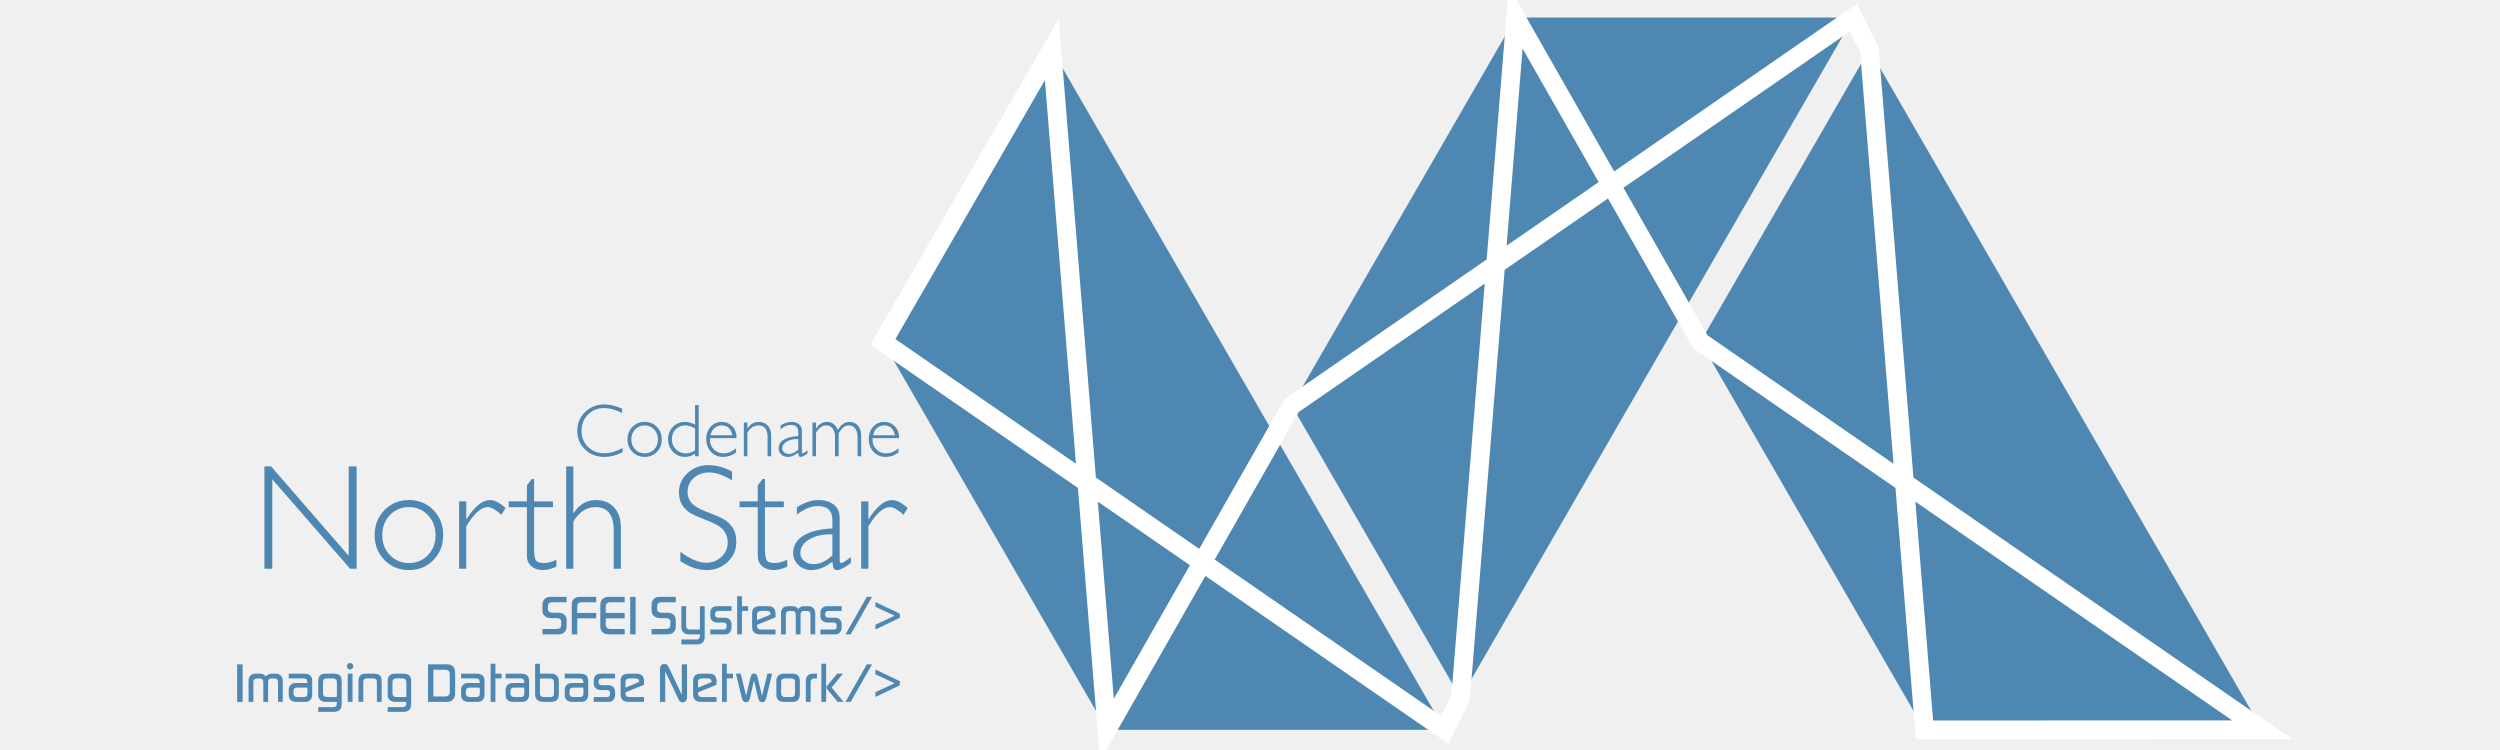
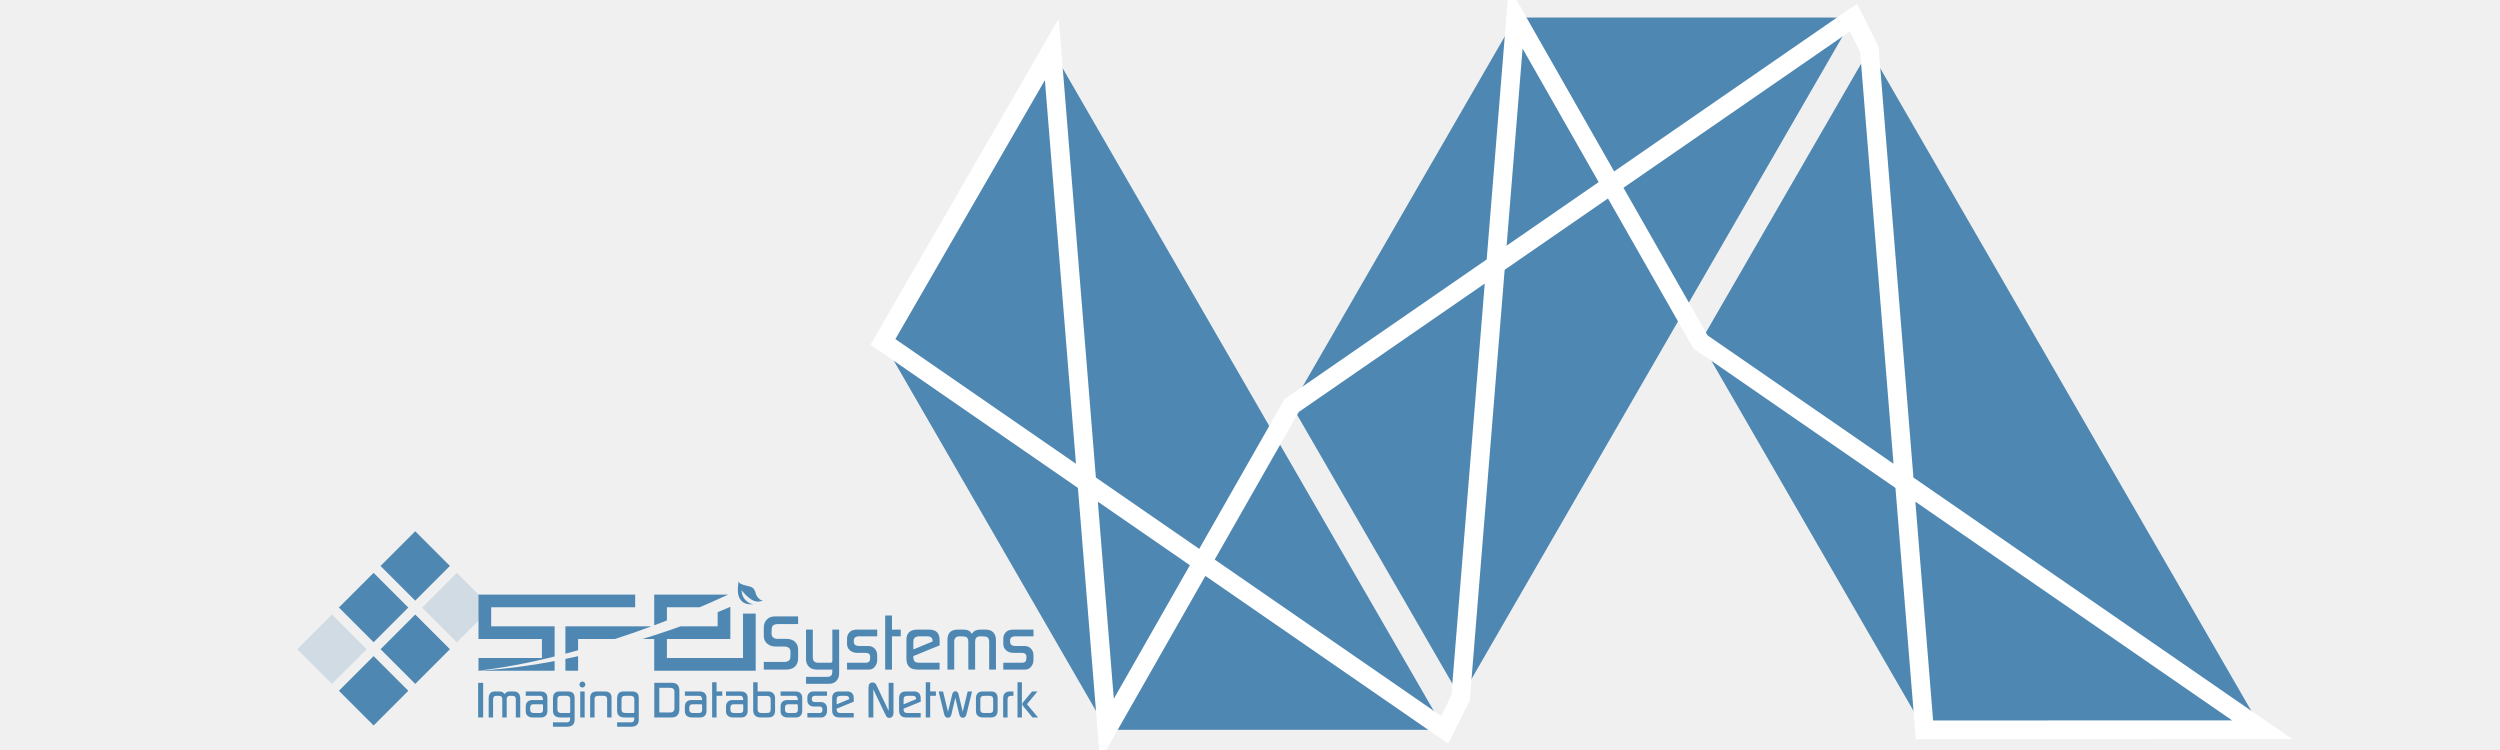
- <svg xmlns="http://www.w3.org/2000/svg" version="1.2" baseProfile="tiny" id="Layer_1" x="0px" y="0px" width="800px" height="240px" viewBox="0 0 800 240" xml:space="preserve">
+ <svg xmlns="http://www.w3.org/2000/svg" xmlns:xlink="http://www.w3.org/1999/xlink" version="1.1" id="Layer_1" x="0px" y="0px" width="800px" height="240px" viewBox="0 0 800 240" enable-background="new 0 0 800 240" xml:space="preserve">
  <g>
    <g>
-       <polygon fill="#4E87B2" points="723.909,233.528 615.826,233.545 544.151,109.401 598.193,15.814   " />
+       <polygon fill="#4E87B2" points="723.909,233.527 615.826,233.545 544.151,109.401 598.193,15.814   " />
      <polygon fill="#4E87B2" points="593.104,5.623 485.02,5.605 413.345,129.75 467.387,223.335   " />
-       <polygon fill="#4E87B2" points="462.297,233.528 354.214,233.545 282.539,109.401 336.579,15.814   " />
+       <polygon fill="#4E87B2" points="462.297,233.527 354.214,233.545 282.539,109.401 336.579,15.814   " />
    </g>
-     <polygon fill="none" stroke="#FFFFFF" stroke-width="6" stroke-miterlimit="10" points="723.909,233.528 544.151,109.401    485.02,5.605 467.387,223.335 462.297,233.528 282.539,109.401 336.579,15.814 354.214,233.545 413.345,129.75 593.104,5.623    598.193,15.814 615.826,233.545  " />
+     <polygon fill="none" stroke="#FFFFFF" stroke-width="6" stroke-miterlimit="10" points="723.909,233.527 544.151,109.401    485.02,5.605 467.387,223.335 462.297,233.527 282.539,109.401 336.579,15.814 354.214,233.545 413.345,129.75 593.104,5.623    598.193,15.814 615.826,233.545  " />
  </g>
  <g>
-     <path fill="#4E87B2" d="M199.078,130.789v1.383c-1.984-1.055-3.93-1.582-5.836-1.582c-2.031,0-3.73,0.691-5.098,2.074   s-2.051,3.109-2.051,5.18c0,2.094,0.688,3.816,2.063,5.168s3.129,2.027,5.262,2.027c1.781,0,3.723-0.559,5.824-1.676v1.313   c-1.938,1.023-3.871,1.535-5.801,1.535c-2.492,0-4.568-0.799-6.229-2.396s-2.49-3.588-2.49-5.971c0-2.398,0.848-4.402,2.543-6.012   s3.715-2.414,6.059-2.414C195.168,129.418,197.086,129.875,199.078,130.789z" />
-     <path fill="#4E87B2" d="M206.297,135.008c1.563,0,2.865,0.535,3.908,1.605s1.564,2.406,1.564,4.008c0,1.594-0.521,2.924-1.564,3.99   s-2.346,1.6-3.908,1.6s-2.869-0.533-3.92-1.6s-1.576-2.396-1.576-3.99c0-1.602,0.525-2.938,1.576-4.008   S204.734,135.008,206.297,135.008z M206.297,145.086c1.211,0,2.223-0.424,3.035-1.271s1.219-1.912,1.219-3.193   c0-1.273-0.408-2.34-1.225-3.199s-1.826-1.289-3.029-1.289c-1.219,0-2.236,0.426-3.053,1.277s-1.225,1.922-1.225,3.211   c0,1.281,0.408,2.346,1.225,3.193S205.078,145.086,206.297,145.086z" />
-     <path fill="#4E87B2" d="M223.582,129.629V146h-1.16v-0.844c-0.984,0.703-2.047,1.055-3.188,1.055c-1.531,0-2.822-0.541-3.873-1.623   s-1.576-2.412-1.576-3.99c0-1.602,0.518-2.934,1.553-3.996s2.334-1.594,3.896-1.594c0.992,0,2.055,0.289,3.188,0.867v-6.246   H223.582z M222.422,144.102v-6.961c-1.031-0.672-2.078-1.008-3.141-1.008c-1.242,0-2.266,0.412-3.07,1.236   s-1.207,1.877-1.207,3.158c0,1.305,0.43,2.391,1.289,3.258s1.934,1.301,3.223,1.301   C220.516,145.086,221.484,144.758,222.422,144.102z" />
-     <path fill="#4E87B2" d="M235.711,140.211h-8.496c-0.023,0.188-0.035,0.375-0.035,0.563c0,1.203,0.43,2.223,1.289,3.059   s1.875,1.254,3.047,1.254c1.367,0,2.703-0.535,4.008-1.605v1.301c-1.234,0.953-2.617,1.43-4.148,1.43   c-1.555,0-2.84-0.539-3.855-1.617s-1.523-2.449-1.523-4.113c0-1.578,0.469-2.885,1.406-3.92s2.117-1.553,3.539-1.553   c1.336,0,2.465,0.467,3.387,1.4S235.711,138.609,235.711,140.211z M227.367,139.285h6.984c-0.406-2.102-1.543-3.152-3.41-3.152   c-0.883,0-1.646,0.275-2.291,0.826S227.578,138.285,227.367,139.285z" />
-     <path fill="#4E87B2" d="M239.168,135.219v1.875h0.047c0.898-1.391,2.082-2.086,3.551-2.086c1.219,0,2.191,0.391,2.918,1.172   s1.09,1.863,1.09,3.246V146h-1.148v-6.141c0-2.484-0.977-3.727-2.93-3.727c-1.43,0-2.605,0.77-3.527,2.309V146h-1.148v-10.781   H239.168z" />
-     <path fill="#4E87B2" d="M258.398,144.125v0.961c-0.992,0.75-1.719,1.125-2.18,1.125c-0.266,0-0.449-0.088-0.551-0.264   s-0.176-0.533-0.223-1.072c-1.133,0.891-2.258,1.336-3.375,1.336c-0.813,0-1.5-0.266-2.063-0.797s-0.844-1.176-0.844-1.934   c0-1.172,0.543-2.096,1.629-2.771s2.637-1.064,4.652-1.166v-1.371c0-1.469-0.797-2.203-2.391-2.203   c-1.016,0-2.113,0.457-3.293,1.371v-1.184c1.219-0.766,2.379-1.148,3.48-1.148c0.977,0,1.781,0.24,2.414,0.721   s0.949,1.178,0.949,2.092v6.715c0,0.367,0.086,0.551,0.258,0.551C257.082,145.086,257.594,144.766,258.398,144.125z    M255.445,143.867v-3.363c-1.477-0.055-2.701,0.205-3.674,0.779s-1.459,1.307-1.459,2.197c0,0.5,0.203,0.922,0.609,1.266   s0.914,0.516,1.523,0.516C253.43,145.262,254.43,144.797,255.445,143.867z" />
-     <path fill="#4E87B2" d="M261.129,135.219v1.898h0.047c0.875-1.406,2.02-2.109,3.434-2.109c1.648,0,2.809,0.863,3.48,2.59   c1.014-1.727,2.262-2.59,3.744-2.59c1.115,0,2.017,0.398,2.703,1.195c0.687,0.797,1.03,1.855,1.03,3.176V146h-1.148v-6.117   c0-1.164-0.246-2.08-0.737-2.748s-1.181-1.002-2.07-1.002c-0.663,0-1.24,0.199-1.731,0.598s-0.998,1.039-1.521,1.922V146h-1.16   v-6.141c0-1.195-0.256-2.115-0.768-2.76s-1.197-0.967-2.057-0.967c-1.25,0-2.332,0.77-3.246,2.309V146h-1.148v-10.781H261.129z" />
-     <path fill="#4E87B2" d="M287.719,140.211h-8.496c-0.023,0.188-0.035,0.375-0.035,0.563c0,1.203,0.43,2.223,1.289,3.059   s1.875,1.254,3.047,1.254c1.367,0,2.703-0.535,4.008-1.605v1.301c-1.234,0.953-2.617,1.43-4.148,1.43   c-1.555,0-2.84-0.539-3.855-1.617s-1.523-2.449-1.523-4.113c0-1.578,0.469-2.885,1.406-3.92s2.117-1.553,3.539-1.553   c1.336,0,2.465,0.467,3.387,1.4S287.719,138.609,287.719,140.211z M279.375,139.285h6.984c-0.406-2.102-1.543-3.152-3.41-3.152   c-0.883,0-1.646,0.275-2.291,0.826S279.586,138.285,279.375,139.285z" />
-     <path fill="#4E87B2" d="M114.117,149.258V182h-2.083l-24.893-28.617V182h-2.531v-32.742h2.145l24.832,28.617v-28.617H114.117z" />
-     <path fill="#4E87B2" d="M130.875,160.016c3.125,0,5.73,1.07,7.816,3.211s3.129,4.813,3.129,8.016c0,3.188-1.043,5.848-3.129,7.98   s-4.691,3.199-7.816,3.199s-5.738-1.066-7.84-3.199s-3.152-4.793-3.152-7.98c0-3.203,1.051-5.875,3.152-8.016   S127.75,160.016,130.875,160.016z M130.875,180.172c2.422,0,4.445-0.848,6.07-2.543s2.438-3.824,2.438-6.387   c0-2.547-0.816-4.68-2.449-6.398s-3.652-2.578-6.059-2.578c-2.438,0-4.473,0.852-6.105,2.555s-2.449,3.844-2.449,6.422   c0,2.563,0.816,4.691,2.449,6.387S128.438,180.172,130.875,180.172z" />
-     <path fill="#4E87B2" d="M161.789,162.57l-1.336,2.156c-1.797-1.641-3.242-2.461-4.336-2.461c-2.156,0-4.461,2.063-6.914,6.188V182   h-2.297v-21.563h2.297v5.672h0.094c2.578-4.063,5.094-6.094,7.547-6.094C158.25,160.016,159.898,160.867,161.789,162.57z" />
-     <path fill="#4E87B2" d="M170.906,153.289v7.148h6.047v1.875h-6.047v12.82c0,2.063,0.168,3.418,0.504,4.066s1.238,0.973,2.707,0.973   c1.125,0,2.438-0.352,3.938-1.055v2.203c-1.516,0.734-3,1.102-4.453,1.102c-1.422,0-2.609-0.406-3.563-1.219   s-1.43-1.938-1.43-3.375v-15.516h-5.813v-1.875h5.813v-5.133l1.57-2.016H170.906z" />
-     <path fill="#4E87B2" d="M183.469,149.258v14.93h0.094c1.797-2.781,4.164-4.172,7.102-4.172c2.438,0,4.383,0.781,5.836,2.344   s2.18,3.711,2.18,6.445V182h-2.297v-12.281c0-4.969-1.953-7.453-5.859-7.453c-2.797,0-5.148,1.539-7.055,4.617V182h-2.297v-32.742   H183.469z" />
-     <path fill="#4E87B2" d="M234.258,150.898v2.789c-2.844-1.672-5.289-2.508-7.336-2.508c-1.969,0-3.613,0.598-4.934,1.793   s-1.98,2.676-1.98,4.441c0,1.266,0.391,2.406,1.172,3.422s2.414,1.992,4.898,2.93s4.297,1.719,5.438,2.344s2.109,1.531,2.906,2.719   s1.195,2.727,1.195,4.617c0,2.516-0.922,4.641-2.766,6.375s-4.094,2.602-6.75,2.602c-2.719,0-5.516-0.953-8.391-2.859v-2.977   c3.172,2.328,5.922,3.492,8.25,3.492c1.938,0,3.574-0.629,4.91-1.887s2.004-2.801,2.004-4.63c0-1.391-0.414-2.645-1.242-3.762   s-2.507-2.162-5.037-3.134c-2.53-0.971-4.339-1.754-5.425-2.347c-1.087-0.593-2.009-1.44-2.767-2.542   c-0.759-1.101-1.138-2.518-1.138-4.251c0-2.405,0.922-4.454,2.766-6.149c1.844-1.693,4.063-2.541,6.656-2.541   C229.234,148.836,231.758,149.523,234.258,150.898z" />
-     <path fill="#4E87B2" d="M244.781,153.289v7.148h6.047v1.875h-6.047v12.82c0,2.063,0.168,3.418,0.504,4.066s1.238,0.973,2.707,0.973   c1.125,0,2.438-0.352,3.938-1.055v2.203c-1.516,0.734-3,1.102-4.453,1.102c-1.422,0-2.609-0.406-3.563-1.219   s-1.43-1.938-1.43-3.375v-15.516h-5.813v-1.875h5.813v-5.133l1.57-2.016H244.781z" />
-     <path fill="#4E87B2" d="M272.273,178.25v1.922c-1.984,1.5-3.438,2.25-4.359,2.25c-0.531,0-0.898-0.176-1.102-0.527   s-0.352-1.066-0.445-2.145c-2.266,1.781-4.516,2.672-6.75,2.672c-1.625,0-3-0.531-4.125-1.594s-1.688-2.352-1.688-3.867   c0-2.344,1.086-4.191,3.258-5.543s5.273-2.129,9.305-2.332v-2.742c0-2.938-1.594-4.406-4.781-4.406   c-2.031,0-4.227,0.914-6.586,2.742v-2.367c2.438-1.531,4.758-2.297,6.961-2.297c1.953,0,3.563,0.48,4.828,1.441   s1.898,2.355,1.898,4.184v13.43c0,0.734,0.172,1.102,0.516,1.102C269.641,180.172,270.664,179.531,272.273,178.25z    M266.367,177.734v-6.727c-2.953-0.109-5.402,0.41-7.348,1.559s-2.918,2.613-2.918,4.395c0,1,0.406,1.844,1.219,2.531   s1.828,1.031,3.047,1.031C262.336,180.523,264.336,179.594,266.367,177.734z" />
-     <path fill="#4E87B2" d="M290.461,162.57l-1.336,2.156c-1.797-1.641-3.242-2.461-4.336-2.461c-2.156,0-4.461,2.063-6.914,6.188V182   h-2.297v-21.563h2.297v5.672h0.094c2.578-4.063,5.094-6.094,7.547-6.094C286.922,160.016,288.57,160.867,290.461,162.57z" />
+     <defs>
+       <path id="SVGID_1_" d="M153.931,189.657h80.364c0,0-41.872,20.412-81.177,24.969c40.865-2.324,81.177-20.705,81.177-20.705v-9.033    h9.056v29.738h-92.058v-24.969H153.931z" />
+     </defs>
+     <clipPath id="SVGID_2_">
+       <use xlink:href="#SVGID_1_" overflow="visible" />
+     </clipPath>
+     <polyline clip-path="url(#SVGID_2_)" fill="none" stroke="#4E87B2" stroke-width="4.06" stroke-linecap="square" stroke-miterlimit="10" points="   239.798,198.386 239.798,212.597 231.678,212.597 211.379,212.597 211.379,192.296 231.678,192.296 231.678,202.446    211.379,202.446 203.259,202.446 182.96,202.446 182.96,212.597  " />
+     <polygon clip-path="url(#SVGID_2_)" fill="#4E87B2" points="153.118,190.267 203.259,190.267 203.259,194.327 157.179,194.327    157.179,200.416 177.479,200.416 177.479,214.626 153.118,214.626 153.118,210.565 173.418,210.565 173.418,204.477    153.118,204.477  " />
+   </g>
+   <path fill-rule="evenodd" clip-rule="evenodd" fill="#4E87B2" d="M236.382,185.834c-0.076,0.636-0.188,1.267-0.235,1.907  c-0.152,1.902,0.04,4.076,1.882,5.122c1.029,0.581,2.32,0.604,3.469,0.425c-1.452,0.23-2.883-0.965-3.594-2.121  c-0.244-0.397-0.389-0.838-0.453-1.293c-0.063-0.438-0.082-0.907-0.375-1.263c1.694,2.066,4.304,5.081,7.256,3.415  c-0.79,0.451-1.887-0.799-2.202-1.406c-0.421-0.801-0.442-1.832-1.19-2.436c-0.65-0.531-1.521-0.622-2.314-0.828  C237.937,187.167,236.265,186.841,236.382,185.834L236.382,185.834z" />
+   <g>
+     <rect x="111.704" y="186.573" transform="matrix(0.707 -0.7072 0.7072 0.707 -102.4666 141.5022)" fill="#4E87B2" width="15.7" height="15.701" />
+     <rect x="125.026" y="173.253" transform="matrix(0.7071 -0.7071 0.7071 0.7071 -89.1404 147.0012)" fill="#4E87B2" width="15.7" height="15.7" />
+     <rect x="125.026" y="199.896" transform="matrix(0.7071 -0.7071 0.7071 0.7071 -107.9802 154.8049)" fill="#4E87B2" width="15.7" height="15.7" />
+     <rect x="111.704" y="213.217" transform="matrix(0.707 -0.7072 0.7072 0.707 -121.3081 149.3076)" fill="#4E87B2" width="15.7" height="15.701" />
+     <rect x="138.348" y="186.574" transform="matrix(0.7071 -0.7071 0.7071 0.7071 -94.6579 160.3232)" opacity="0.2" fill="#4E87B2" width="15.701" height="15.7" />
+     <rect x="98.382" y="199.896" transform="matrix(0.7071 -0.7071 0.7071 0.7071 -115.7808 135.9553)" opacity="0.2" fill="#4E87B2" width="15.701" height="15.699" />
  </g>
  <g>
-     <path fill="#4E87B2" d="M181.316,192.722h-4.468c-0.73,0-1.185,0.188-1.364,0.562c-0.107,0.217-0.161,0.729-0.161,1.538   c0,0.423,0.138,0.748,0.414,0.978c0.228,0.181,0.6,0.271,1.116,0.271h1.854c0.792,0,1.425,0.216,1.899,0.647   c0.474,0.433,0.711,1.038,0.711,1.818v1.908c0,0.828-0.243,1.461-0.73,1.898c-0.487,0.438-1.152,0.657-1.994,0.657h-5.016v-1.728   h4.509c0.749,0,1.213-0.207,1.394-0.619c0.084-0.194,0.127-0.733,0.127-1.618c0-0.825-0.488-1.237-1.462-1.237h-1.859   c-0.771,0-1.402-0.203-1.896-0.61c-0.542-0.442-0.813-1.041-0.813-1.795v-1.867c0-0.85,0.293-1.52,0.88-2.011   c0.407-0.347,1-0.521,1.778-0.521h5.082V192.722z" />
-     <path fill="#4E87B2" d="M190.784,197.87h-6.066V203h-1.746v-9.558c0-0.792,0.27-1.423,0.81-1.891   c0.432-0.371,1.074-0.558,1.926-0.558h5.076v1.728h-4.608c-0.972,0-1.458,0.423-1.458,1.267v2.153h6.066V197.87z" />
-     <path fill="#4E87B2" d="M199.892,203h-4.986c-0.864,0-1.537-0.21-2.016-0.63c-0.528-0.444-0.792-1.086-0.792-1.926v-6.786   c0-0.828,0.234-1.479,0.702-1.953c0.468-0.474,1.116-0.711,1.944-0.711h5.148v1.728h-4.536c-1.008,0-1.512,0.453-1.512,1.357v2.063   h6.048v1.729h-6.048v2.026c0,0.917,0.51,1.376,1.53,1.376h4.518V203z" />
-     <path fill="#4E87B2" d="M203.402,203h-1.746v-12.006h1.746V203z" />
-     <path fill="#4E87B2" d="M216.253,192.722h-4.468c-0.73,0-1.185,0.188-1.364,0.562c-0.107,0.217-0.161,0.729-0.161,1.538   c0,0.423,0.138,0.748,0.414,0.978c0.228,0.181,0.6,0.271,1.116,0.271h1.854c0.792,0,1.425,0.216,1.899,0.647   c0.474,0.433,0.711,1.038,0.711,1.818v1.908c0,0.828-0.243,1.461-0.73,1.898c-0.487,0.438-1.152,0.657-1.994,0.657h-5.016v-1.728   h4.509c0.749,0,1.213-0.207,1.394-0.619c0.084-0.194,0.127-0.733,0.127-1.618c0-0.825-0.488-1.237-1.462-1.237h-1.859   c-0.771,0-1.402-0.203-1.896-0.61c-0.542-0.442-0.813-1.041-0.813-1.795v-1.867c0-0.85,0.293-1.52,0.88-2.011   c0.407-0.347,1-0.521,1.778-0.521h5.082V192.722z" />
-     <path fill="#4E87B2" d="M225.504,203.792c0,0.72-0.204,1.302-0.612,1.746c-0.408,0.443-0.966,0.666-1.674,0.666h-5.184v-1.566   h4.766c0.518,0,0.861-0.156,1.029-0.468c0.096-0.204,0.145-0.594,0.145-1.17h-3.521c-0.734,0-1.306-0.198-1.715-0.594   c-0.47-0.456-0.704-1.038-0.704-1.746v-6.678h1.53v6.245c0,0.816,0.405,1.225,1.216,1.225h2.795c0.266,0,0.399-0.156,0.399-0.468   v-7.002h1.53V203.792z" />
-     <path fill="#4E87B2" d="M234.09,195.494h-4.072c-0.371,0-0.646,0.061-0.825,0.182c-0.251,0.169-0.376,0.399-0.376,0.689v0.363   c0,0.629,0.414,0.943,1.242,0.943h2.016c0.587,0,1.071,0.198,1.449,0.594c0.378,0.396,0.567,0.889,0.567,1.477v1.134   c0,0.564-0.191,1.068-0.574,1.512c-0.228,0.265-0.467,0.438-0.718,0.522c-0.204,0.06-0.502,0.09-0.897,0.09h-4.614v-1.548h4.197   c0.431,0,0.718-0.12,0.861-0.36c0.107-0.168,0.161-0.479,0.161-0.936c0-0.624-0.336-0.937-1.008-0.937h-1.908   c-0.648,0-1.182-0.174-1.602-0.521c-0.468-0.372-0.702-0.87-0.702-1.494v-1.206c0-0.672,0.269-1.218,0.808-1.638   c0.323-0.252,0.826-0.378,1.508-0.378h4.488V195.494z" />
-     <path fill="#4E87B2" d="M239.4,195.494h-1.98V203h-1.53v-12.204h1.53v3.187h1.98V195.494z" />
-     <path fill="#4E87B2" d="M248.166,197.528l-5.922,2.412v0.27c0,0.48,0.132,0.822,0.397,1.026c0.181,0.144,0.494,0.216,0.939,0.216   h4.586V203h-4.872c-0.842,0-1.461-0.168-1.858-0.504c-0.505-0.42-0.758-1.068-0.758-1.944v-4.266c0-1.536,0.822-2.304,2.466-2.304   h2.718c1.536,0,2.304,0.804,2.304,2.411V197.528z M246.582,196.653v-0.146c0-0.676-0.406-1.014-1.219-1.014h-1.703   c-0.944,0-1.416,0.387-1.416,1.159v1.793L246.582,196.653z" />
-     <path fill="#4E87B2" d="M260.874,203h-1.53v-6.279c0-0.613-0.218-0.992-0.652-1.137c-0.169-0.06-0.652-0.09-1.448-0.09   c-0.35,0-0.634,0.126-0.851,0.379c-0.145,0.168-0.217,0.463-0.217,0.884V203h-1.53v-6.243c0-0.613-0.186-0.998-0.558-1.154   c-0.192-0.072-0.666-0.108-1.422-0.108c-0.804,0-1.206,0.409-1.206,1.227V203h-1.53v-6.642c0-1.584,0.75-2.376,2.25-2.376h1.404   c0.456,0,0.816,0.065,1.08,0.197c0.264,0.133,0.516,0.378,0.756,0.738c0.432-0.624,1.05-0.936,1.854-0.936h1.386   c0.684,0,1.224,0.21,1.62,0.63s0.594,1.002,0.594,1.746V203z" />
-     <path fill="#4E87B2" d="M269.333,195.494h-4.072c-0.371,0-0.646,0.061-0.825,0.182c-0.251,0.169-0.376,0.399-0.376,0.689v0.363   c0,0.629,0.414,0.943,1.242,0.943h2.016c0.587,0,1.071,0.198,1.449,0.594c0.378,0.396,0.567,0.889,0.567,1.477v1.134   c0,0.564-0.191,1.068-0.574,1.512c-0.228,0.265-0.467,0.438-0.718,0.522c-0.204,0.06-0.502,0.09-0.897,0.09h-4.614v-1.548h4.197   c0.431,0,0.718-0.12,0.861-0.36c0.107-0.168,0.161-0.479,0.161-0.936c0-0.624-0.336-0.937-1.008-0.937h-1.908   c-0.648,0-1.182-0.174-1.602-0.521c-0.468-0.372-0.702-0.87-0.702-1.494v-1.206c0-0.672,0.269-1.218,0.808-1.638   c0.323-0.252,0.826-0.378,1.508-0.378h4.488V195.494z" />
-     <path fill="#4E87B2" d="M279.053,190.994L272.213,203h-1.656l6.822-12.006H279.053z" />
-     <path fill="#4E87B2" d="M287.945,197.708l-7.812,3.726v-1.548l6.156-2.844l-6.156-2.862v-1.529l7.812,3.726V197.708z" />
-     <path fill="#4E87B2" d="M77.638,224.6h-1.746v-12.006h1.746V224.6z" />
-     <path fill="#4E87B2" d="M90.489,224.6h-1.53v-6.279c0-0.613-0.218-0.992-0.652-1.137c-0.169-0.06-0.652-0.09-1.448-0.09   c-0.35,0-0.634,0.126-0.851,0.379c-0.145,0.168-0.217,0.463-0.217,0.884v6.243h-1.53v-6.243c0-0.613-0.186-0.998-0.558-1.154   c-0.192-0.072-0.666-0.108-1.422-0.108c-0.804,0-1.206,0.409-1.206,1.227v6.279h-1.53v-6.642c0-1.584,0.75-2.376,2.25-2.376h1.404   c0.456,0,0.816,0.065,1.08,0.197c0.264,0.133,0.516,0.378,0.756,0.738c0.432-0.624,1.05-0.936,1.854-0.936h1.386   c0.684,0,1.224,0.21,1.62,0.63s0.594,1.002,0.594,1.746V224.6z" />
-     <path fill="#4E87B2" d="M99.903,222.35c0,0.672-0.195,1.215-0.585,1.629c-0.39,0.414-0.921,0.621-1.593,0.621h-2.952   c-0.708,0-1.272-0.18-1.692-0.54c-0.457-0.384-0.684-0.924-0.684-1.62v-1.62c0-0.708,0.204-1.26,0.612-1.655   c0.408-0.396,0.966-0.595,1.674-0.595h3.69c-0.012-0.51-0.085-0.868-0.218-1.075c-0.169-0.267-0.495-0.4-0.978-0.4h-4.781v-1.512   h4.992c1.676,0,2.514,0.762,2.514,2.285V222.35z M98.373,222.044v-1.729c0-0.191-0.121-0.288-0.363-0.288h-2.977   c-0.738,0-1.107,0.372-1.107,1.116v0.882c0,0.313,0.109,0.562,0.327,0.747c0.218,0.187,0.484,0.279,0.798,0.279h2.232   C98.01,223.052,98.373,222.716,98.373,222.044z" />
-     <path fill="#4E87B2" d="M109.335,225.392c0,1.608-0.872,2.412-2.615,2.412h-4.891v-1.512h4.702c0.55,0,0.915-0.158,1.095-0.474   c0.12-0.218,0.179-0.624,0.179-1.219h-3.412c-0.854,0-1.496-0.201-1.923-0.603c-0.427-0.402-0.641-0.964-0.641-1.684v-4.212   c0-0.864,0.186-1.5,0.558-1.908c0.372-0.407,0.99-0.611,1.854-0.611h2.574c0.876,0,1.515,0.177,1.917,0.53   c0.402,0.354,0.603,0.963,0.603,1.827V225.392z M107.805,222.708v-4.278c0-0.457-0.084-0.771-0.252-0.938   c-0.264-0.265-0.612-0.397-1.044-0.397h-1.926c-0.816,0-1.224,0.403-1.224,1.21v3.538c0,0.807,0.45,1.21,1.35,1.21h2.754   C107.691,223.052,107.805,222.938,107.805,222.708z" />
-     <path fill="#4E87B2" d="M113.043,213.188c0,0.276-0.102,0.517-0.306,0.72c-0.205,0.204-0.444,0.307-0.72,0.307   c-0.276,0-0.513-0.1-0.711-0.297c-0.198-0.198-0.297-0.436-0.297-0.711c0-0.288,0.096-0.534,0.288-0.738s0.432-0.307,0.72-0.307   s0.531,0.1,0.729,0.298C112.944,212.656,113.043,212.899,113.043,213.188z M112.809,224.6h-1.53v-9.018h1.53V224.6z" />
-     <path fill="#4E87B2" d="M122.133,224.6h-1.53v-6.405c0-0.733-0.434-1.101-1.301-1.101h-1.735c-0.879,0-1.319,0.367-1.319,1.101   v6.405h-1.53v-6.822c0-1.464,0.786-2.195,2.358-2.195h2.718c1.56,0,2.34,0.731,2.34,2.195V224.6z" />
-     <path fill="#4E87B2" d="M131.565,225.392c0,1.608-0.872,2.412-2.615,2.412h-4.891v-1.512h4.702c0.55,0,0.915-0.158,1.095-0.474   c0.12-0.218,0.179-0.624,0.179-1.219h-3.412c-0.854,0-1.496-0.201-1.923-0.603c-0.427-0.402-0.641-0.964-0.641-1.684v-4.212   c0-0.864,0.186-1.5,0.558-1.908c0.372-0.407,0.99-0.611,1.854-0.611h2.574c0.876,0,1.515,0.177,1.917,0.53   c0.402,0.354,0.603,0.963,0.603,1.827V225.392z M130.035,222.708v-4.278c0-0.457-0.084-0.771-0.252-0.938   c-0.264-0.265-0.612-0.397-1.044-0.397h-1.926c-0.816,0-1.224,0.403-1.224,1.21v3.538c0,0.807,0.45,1.21,1.35,1.21h2.754   C129.921,223.052,130.035,222.938,130.035,222.708z" />
-     <path fill="#4E87B2" d="M145.641,221.846c0,0.84-0.225,1.509-0.675,2.007c-0.45,0.498-1.089,0.747-1.917,0.747h-6.102v-12.006   h6.066c1.752,0,2.628,0.899,2.628,2.7V221.846z M143.931,221.299v-5.549c0-0.952-0.482-1.429-1.445-1.429h-3.793v8.551h3.793   C143.449,222.872,143.931,222.348,143.931,221.299z" />
-     <path fill="#4E87B2" d="M155.054,222.35c0,0.672-0.195,1.215-0.585,1.629c-0.39,0.414-0.921,0.621-1.593,0.621h-2.952   c-0.708,0-1.272-0.18-1.692-0.54c-0.457-0.384-0.684-0.924-0.684-1.62v-1.62c0-0.708,0.204-1.26,0.612-1.655   c0.408-0.396,0.966-0.595,1.674-0.595h3.69c-0.012-0.51-0.085-0.868-0.218-1.075c-0.169-0.267-0.495-0.4-0.978-0.4h-4.781v-1.512   h4.992c1.676,0,2.514,0.762,2.514,2.285V222.35z M153.524,222.044v-1.729c0-0.191-0.121-0.288-0.363-0.288h-2.977   c-0.738,0-1.107,0.372-1.107,1.116v0.882c0,0.313,0.109,0.562,0.327,0.747c0.218,0.187,0.484,0.279,0.798,0.279h2.232   C153.161,223.052,153.524,222.716,153.524,222.044z" />
-     <path fill="#4E87B2" d="M160.508,217.094h-1.98v7.506h-1.53v-12.204h1.53v3.187h1.98V217.094z" />
-     <path fill="#4E87B2" d="M169.31,222.35c0,0.672-0.195,1.215-0.585,1.629c-0.39,0.414-0.921,0.621-1.593,0.621h-2.952   c-0.708,0-1.272-0.18-1.692-0.54c-0.457-0.384-0.684-0.924-0.684-1.62v-1.62c0-0.708,0.204-1.26,0.612-1.655   c0.408-0.396,0.966-0.595,1.674-0.595h3.69c-0.012-0.51-0.085-0.868-0.218-1.075c-0.169-0.267-0.495-0.4-0.978-0.4h-4.781v-1.512   h4.992c1.676,0,2.514,0.762,2.514,2.285V222.35z M167.78,222.044v-1.729c0-0.191-0.121-0.288-0.363-0.288h-2.977   c-0.738,0-1.107,0.372-1.107,1.116v0.882c0,0.313,0.109,0.562,0.327,0.747c0.218,0.187,0.484,0.279,0.798,0.279h2.232   C167.417,223.052,167.78,222.716,167.78,222.044z" />
-     <path fill="#4E87B2" d="M178.814,222.188c0,1.608-0.786,2.412-2.358,2.412h-2.718c-0.696,0-1.287-0.195-1.773-0.585   c-0.486-0.39-0.729-1.017-0.729-1.881v-9.738h1.53v3.187h3.701c0.722,0,1.293,0.216,1.715,0.647s0.632,1.008,0.632,1.729V222.188z    M177.284,221.81v-3.438c0-0.828-0.423-1.242-1.27-1.242h-2.867c-0.254,0-0.381,0.12-0.381,0.359v4.41   c0,0.769,0.454,1.152,1.361,1.152h1.887c0.472,0,0.816-0.114,1.034-0.342C177.205,222.542,177.284,222.241,177.284,221.81z" />
-     <path fill="#4E87B2" d="M188.228,222.35c0,0.672-0.195,1.215-0.585,1.629c-0.39,0.414-0.921,0.621-1.593,0.621h-2.952   c-0.708,0-1.272-0.18-1.692-0.54c-0.457-0.384-0.684-0.924-0.684-1.62v-1.62c0-0.708,0.204-1.26,0.612-1.655   c0.408-0.396,0.966-0.595,1.674-0.595h3.69c-0.012-0.51-0.085-0.868-0.218-1.075c-0.169-0.267-0.495-0.4-0.978-0.4h-4.781v-1.512   h4.992c1.676,0,2.514,0.762,2.514,2.285V222.35z M186.698,222.044v-1.729c0-0.191-0.121-0.288-0.363-0.288h-2.977   c-0.738,0-1.107,0.372-1.107,1.116v0.882c0,0.313,0.109,0.562,0.327,0.747c0.218,0.187,0.484,0.279,0.798,0.279h2.232   C186.334,223.052,186.698,222.716,186.698,222.044z" />
-     <path fill="#4E87B2" d="M196.813,217.094h-4.072c-0.371,0-0.646,0.061-0.825,0.182c-0.251,0.169-0.376,0.399-0.376,0.689v0.363   c0,0.629,0.414,0.943,1.242,0.943h2.016c0.587,0,1.071,0.198,1.449,0.594c0.378,0.396,0.567,0.889,0.567,1.477v1.134   c0,0.564-0.191,1.068-0.574,1.512c-0.228,0.265-0.467,0.438-0.718,0.522c-0.204,0.06-0.502,0.09-0.897,0.09h-4.614v-1.548h4.197   c0.431,0,0.718-0.12,0.861-0.36c0.107-0.168,0.161-0.479,0.161-0.936c0-0.624-0.336-0.937-1.008-0.937h-1.908   c-0.648,0-1.182-0.174-1.602-0.521c-0.468-0.372-0.702-0.87-0.702-1.494v-1.206c0-0.672,0.269-1.218,0.808-1.638   c0.323-0.252,0.826-0.378,1.508-0.378h4.488V217.094z" />
-     <path fill="#4E87B2" d="M206.083,219.128l-5.922,2.412v0.27c0,0.48,0.132,0.822,0.397,1.026c0.181,0.144,0.494,0.216,0.939,0.216   h4.586v1.548h-4.872c-0.842,0-1.461-0.168-1.858-0.504c-0.505-0.42-0.758-1.068-0.758-1.944v-4.266   c0-1.536,0.822-2.304,2.466-2.304h2.718c1.536,0,2.304,0.804,2.304,2.411V219.128z M204.499,218.253v-0.146   c0-0.676-0.406-1.014-1.219-1.014h-1.703c-0.944,0-1.416,0.387-1.416,1.159v1.793L204.499,218.253z" />
-     <path fill="#4E87B2" d="M219.853,223.105c0,0.456-0.12,0.834-0.36,1.134c-0.264,0.337-0.618,0.504-1.062,0.504   c-0.42,0-0.744-0.132-0.972-0.396c-0.096-0.108-0.27-0.432-0.522-0.972l-4.068-8.515v9.738h-1.674v-10.35   c0-1.177,0.474-1.765,1.422-1.765c0.432,0,0.762,0.126,0.99,0.378c0.12,0.133,0.3,0.456,0.54,0.973l4.032,8.496v-9.738h1.674   V223.105z" />
-     <path fill="#4E87B2" d="M229.285,219.128l-5.922,2.412v0.27c0,0.48,0.132,0.822,0.397,1.026c0.181,0.144,0.494,0.216,0.939,0.216   h4.586v1.548h-4.872c-0.842,0-1.461-0.168-1.858-0.504c-0.505-0.42-0.758-1.068-0.758-1.944v-4.266   c0-1.536,0.822-2.304,2.466-2.304h2.718c1.536,0,2.304,0.804,2.304,2.411V219.128z M227.701,218.253v-0.146   c0-0.676-0.406-1.014-1.219-1.014h-1.703c-0.944,0-1.416,0.387-1.416,1.159v1.793L227.701,218.253z" />
-     <path fill="#4E87B2" d="M234.558,217.094h-1.98v7.506h-1.53v-12.204h1.53v3.187h1.98V217.094z" />
-     <path fill="#4E87B2" d="M247.086,215.582l-1.926,7.886c-0.204,0.827-0.63,1.24-1.278,1.24c-0.624,0-1.032-0.396-1.224-1.186   l-1.386-5.763l-1.332,5.763c-0.18,0.79-0.601,1.186-1.26,1.186c-0.636,0-1.056-0.413-1.26-1.24l-1.908-7.886h1.512l1.728,7.056   l1.44-5.977c0.18-0.768,0.552-1.151,1.116-1.151s0.936,0.384,1.116,1.151l1.422,5.977l1.728-7.056H247.086z" />
-     <path fill="#4E87B2" d="M255.941,222.35c0,0.792-0.252,1.393-0.756,1.8c-0.36,0.3-0.9,0.45-1.62,0.45h-2.682   c-0.816,0-1.428-0.198-1.836-0.594c-0.408-0.396-0.612-0.948-0.612-1.656v-4.482c0-0.792,0.258-1.397,0.774-1.817   c0.372-0.313,0.93-0.468,1.674-0.468h2.682c0.744,0,1.29,0.149,1.638,0.449c0.492,0.421,0.738,1.032,0.738,1.836V222.35z    M254.412,221.933v-3.647c0-0.409-0.121-0.722-0.363-0.938c-0.194-0.169-0.497-0.253-0.908-0.253h-1.851   c-0.423,0-0.738,0.084-0.943,0.253c-0.254,0.204-0.381,0.518-0.381,0.938v3.629c0,0.397,0.127,0.698,0.381,0.902   c0.193,0.157,0.472,0.235,0.834,0.235h2.069c0.351,0,0.617-0.078,0.799-0.235C254.291,222.612,254.412,222.317,254.412,221.933z" />
-     <path fill="#4E87B2" d="M261.432,217.094c-0.775,0-1.253,0.036-1.435,0.108c-0.4,0.156-0.6,0.554-0.6,1.19v6.207h-1.53v-6.606   c0-1.607,0.804-2.411,2.412-2.411h1.152V217.094z" />
-     <path fill="#4E87B2" d="M264.365,224.6h-1.53v-12.204h1.53V224.6z M269.945,224.6h-1.908l-3.294-3.996   c-0.18-0.216-0.27-0.42-0.27-0.612c0-0.216,0.102-0.443,0.306-0.684l3.114-3.726h1.854l-3.618,4.409L269.945,224.6z" />
-     <path fill="#4E87B2" d="M279.053,212.594l-6.84,12.006h-1.656l6.822-12.006H279.053z" />
-     <path fill="#4E87B2" d="M287.945,219.308l-7.812,3.726v-1.548l6.156-2.844l-6.156-2.862v-1.529l7.812,3.726V219.308z" />
+     <path fill="#4E87B2" d="M255.399,199.692h-6.341c-1.035,0-1.68,0.265-1.935,0.797c-0.153,0.307-0.229,1.034-0.229,2.182   c0,0.6,0.196,1.063,0.587,1.387c0.324,0.256,0.853,0.384,1.585,0.384h2.629c1.123,0,2.021,0.306,2.695,0.919   c0.673,0.613,1.009,1.472,1.009,2.58v2.707c0,1.175-0.346,2.072-1.039,2.693c-0.688,0.622-1.632,0.931-2.828,0.931h-7.116v-2.45   h6.396c1.063,0,1.722-0.293,1.979-0.878c0.12-0.275,0.181-1.04,0.181-2.297c0-1.169-0.692-1.754-2.076-1.754h-2.64   c-1.093,0-1.988-0.29-2.688-0.866c-0.768-0.628-1.152-1.477-1.152-2.546v-2.649c0-1.207,0.417-2.156,1.25-2.852   c0.576-0.493,1.419-0.739,2.521-0.739h7.212V199.692L255.399,199.692z" />
+     <path fill="#4E87B2" d="M268.525,215.399c0,1.021-0.288,1.846-0.867,2.477c-0.58,0.63-1.372,0.945-2.375,0.945h-7.355v-2.225h6.763   c0.734,0,1.22-0.219,1.459-0.662c0.138-0.289,0.205-0.842,0.205-1.66h-4.994c-1.043,0-1.854-0.28-2.433-0.842   c-0.668-0.646-1-1.473-1-2.478v-9.477h2.171v8.864c0,1.157,0.574,1.736,1.726,1.736h3.965c0.377,0,0.565-0.221,0.565-0.665v-9.933   h2.171V215.399z" />
+     <path fill="#4E87B2" d="M280.708,203.624h-5.78c-0.524,0-0.916,0.088-1.17,0.258c-0.356,0.242-0.535,0.567-0.535,0.98v0.513   c0,0.895,0.587,1.342,1.761,1.342h2.861c0.833,0,1.52,0.28,2.055,0.841c0.536,0.561,0.805,1.26,0.805,2.095v1.608   c0,0.803-0.272,1.517-0.814,2.146c-0.322,0.375-0.664,0.621-1.02,0.741c-0.29,0.086-0.714,0.126-1.272,0.126h-6.546v-2.195h5.954   c0.609,0,1.018-0.17,1.222-0.512c0.152-0.236,0.228-0.682,0.228-1.326c0-0.887-0.477-1.33-1.43-1.33h-2.707   c-0.922,0-1.68-0.246-2.273-0.74c-0.663-0.527-0.993-1.233-0.993-2.119v-1.711c0-0.953,0.381-1.729,1.145-2.323   c0.459-0.358,1.172-0.536,2.14-0.536h6.368v2.143H280.708z" />
+     <path fill="#4E87B2" d="M288.239,203.624h-2.809v10.65h-2.169V196.96h2.169v4.519h2.809V203.624z" />
+     <path fill="#4E87B2" d="M300.677,206.511l-8.404,3.424v0.385c0,0.68,0.188,1.166,0.564,1.455c0.255,0.204,0.699,0.305,1.331,0.305   h6.505v2.195h-6.91c-1.194,0-2.074-0.236-2.639-0.714c-0.716-0.596-1.072-1.516-1.072-2.759v-6.051c0-2.18,1.166-3.27,3.496-3.27   h3.857c2.181,0,3.271,1.141,3.271,3.422L300.677,206.511L300.677,206.511z M298.429,205.27v-0.204c0-0.96-0.576-1.441-1.729-1.441   h-2.415c-1.339,0-2.012,0.551-2.012,1.646v2.546L298.429,205.27z" />
+     <path fill="#4E87B2" d="M318.706,214.274h-2.169v-8.908c0-0.871-0.311-1.408-0.926-1.612c-0.24-0.085-0.925-0.128-2.054-0.128   c-0.497,0-0.901,0.181-1.209,0.539c-0.205,0.24-0.308,0.658-0.308,1.253v8.859h-2.172v-8.859c0-0.868-0.263-1.417-0.791-1.637   c-0.273-0.103-0.944-0.155-2.018-0.155c-1.141,0-1.71,0.58-1.71,1.743v8.908h-2.171v-9.425c0-2.246,1.063-3.371,3.191-3.371h1.993   c0.646,0,1.159,0.094,1.532,0.281c0.375,0.188,0.732,0.535,1.071,1.046c0.613-0.886,1.492-1.327,2.631-1.327h1.967   c0.972,0,1.736,0.298,2.3,0.895c0.561,0.596,0.841,1.422,0.841,2.477V214.274z" />
+     <path fill="#4E87B2" d="M330.708,203.624h-5.778c-0.525,0-0.914,0.088-1.17,0.258c-0.355,0.242-0.534,0.567-0.534,0.98v0.513   c0,0.895,0.588,1.342,1.76,1.342h2.86c0.836,0,1.521,0.28,2.058,0.841c0.535,0.561,0.803,1.26,0.803,2.095v1.608   c0,0.803-0.272,1.517-0.813,2.146c-0.323,0.375-0.664,0.621-1.02,0.741c-0.289,0.086-0.713,0.126-1.272,0.126h-6.547v-2.195h5.956   c0.608,0,1.015-0.17,1.221-0.512c0.151-0.236,0.229-0.682,0.229-1.326c0-0.887-0.478-1.33-1.431-1.33h-2.707   c-0.922,0-1.68-0.246-2.274-0.74c-0.664-0.527-0.993-1.233-0.993-2.119v-1.711c0-0.953,0.381-1.729,1.143-2.323   c0.462-0.358,1.175-0.536,2.144-0.536h6.368V203.624L330.708,203.624z" />
+   </g>
+   <g>
+     <path fill="#4E87B2" d="M154.616,229.588h-1.612v-11.083h1.612V229.588z" />
+     <path fill="#4E87B2" d="M166.48,229.588h-1.412v-5.796c0-0.566-0.201-0.916-0.603-1.051c-0.155-0.055-0.602-0.082-1.337-0.082   c-0.323,0-0.586,0.117-0.786,0.35c-0.134,0.156-0.199,0.428-0.199,0.816v5.765h-1.413v-5.765c0-0.566-0.173-0.922-0.516-1.066   c-0.178-0.066-0.614-0.1-1.313-0.1c-0.742,0-1.113,0.377-1.113,1.133v5.798h-1.412v-6.132c0-1.463,0.692-2.195,2.077-2.195h1.296   c0.421,0,0.754,0.061,0.997,0.184c0.244,0.121,0.478,0.35,0.698,0.682c0.397-0.576,0.97-0.865,1.712-0.865h1.279   c0.632,0,1.13,0.195,1.496,0.582c0.364,0.389,0.548,0.926,0.548,1.613V229.588z" />
+     <path fill="#4E87B2" d="M175.172,227.511c0,0.621-0.181,1.122-0.54,1.503c-0.359,0.383-0.851,0.574-1.471,0.574h-2.726   c-0.653,0-1.176-0.166-1.563-0.5c-0.422-0.354-0.632-0.853-0.632-1.495v-1.496c0-0.654,0.188-1.164,0.563-1.529   c0.378-0.367,0.894-0.549,1.547-0.549h3.405c-0.011-0.471-0.078-0.801-0.199-0.992c-0.156-0.248-0.457-0.371-0.903-0.371h-4.413   v-1.395h4.607c1.549,0,2.321,0.703,2.321,2.109v4.141H175.172z M173.759,227.228v-1.594c0-0.178-0.11-0.268-0.335-0.268h-2.747   c-0.682,0-1.021,0.346-1.021,1.031v0.814c0,0.289,0.101,0.518,0.302,0.689s0.447,0.258,0.737,0.258h2.061   C173.424,228.157,173.759,227.849,173.759,227.228z" />
+     <path fill="#4E87B2" d="M183.88,230.318c0,1.484-0.805,2.227-2.415,2.227h-4.515v-1.395h4.341c0.508,0,0.845-0.146,1.011-0.438   c0.11-0.203,0.165-0.578,0.165-1.125h-3.149c-0.788,0-1.38-0.186-1.774-0.557c-0.394-0.371-0.592-0.89-0.592-1.556v-3.889   c0-0.797,0.172-1.385,0.515-1.762c0.345-0.377,0.914-0.564,1.712-0.564h2.377c0.81,0,1.398,0.164,1.771,0.49   c0.371,0.326,0.557,0.889,0.557,1.686v6.882H183.88z M182.467,227.841v-3.949c0-0.422-0.077-0.711-0.231-0.867   c-0.243-0.246-0.564-0.367-0.964-0.367h-1.778c-0.753,0-1.13,0.373-1.13,1.117v3.268c0,0.744,0.416,1.115,1.247,1.115h2.542   C182.362,228.157,182.467,228.054,182.467,227.841z" />
+     <path fill="#4E87B2" d="M187.304,219.052c0,0.256-0.095,0.477-0.282,0.666c-0.188,0.188-0.41,0.283-0.664,0.283   c-0.255,0-0.475-0.094-0.657-0.275s-0.273-0.4-0.273-0.656c0-0.266,0.088-0.492,0.267-0.682c0.177-0.188,0.397-0.281,0.665-0.281   c0.266,0,0.489,0.09,0.673,0.273C187.212,218.562,187.304,218.786,187.304,219.052z M187.087,229.588h-1.412v-8.325h1.412V229.588z   " />
+     <path fill="#4E87B2" d="M195.695,229.588h-1.413v-5.913c0-0.678-0.4-1.018-1.201-1.018h-1.602c-0.813,0-1.22,0.34-1.22,1.018v5.913   h-1.411v-6.298c0-1.352,0.726-2.027,2.177-2.027h2.51c1.439,0,2.16,0.676,2.16,2.027V229.588z" />
+     <path fill="#4E87B2" d="M204.403,230.318c0,1.484-0.805,2.227-2.415,2.227h-4.515v-1.395h4.341c0.508,0,0.845-0.146,1.011-0.438   c0.11-0.203,0.165-0.578,0.165-1.125h-3.15c-0.788,0-1.38-0.186-1.773-0.557c-0.395-0.371-0.593-0.89-0.593-1.556v-3.889   c0-0.797,0.173-1.385,0.516-1.762c0.344-0.377,0.914-0.564,1.712-0.564h2.377c0.809,0,1.398,0.164,1.771,0.49   c0.37,0.326,0.557,0.889,0.557,1.686v6.882H204.403z M202.99,227.841v-3.949c0-0.422-0.077-0.711-0.232-0.867   c-0.243-0.246-0.563-0.367-0.964-0.367h-1.777c-0.754,0-1.131,0.373-1.131,1.117v3.268c0,0.744,0.416,1.115,1.247,1.115h2.542   C202.886,228.157,202.99,228.054,202.99,227.841z" />
+     <path fill="#4E87B2" d="M217.398,227.046c0,0.773-0.208,1.394-0.623,1.853c-0.416,0.459-1.006,0.689-1.771,0.689h-5.634v-11.085   h5.601c1.617,0,2.427,0.832,2.427,2.494V227.046L217.398,227.046z M215.819,226.54v-5.123c0-0.879-0.444-1.318-1.334-1.318h-3.501   v7.895h3.501C215.375,227.991,215.819,227.509,215.819,226.54z" />
+     <path fill="#4E87B2" d="M226.09,227.511c0,0.621-0.181,1.122-0.54,1.503c-0.359,0.383-0.851,0.574-1.471,0.574h-2.726   c-0.653,0-1.176-0.166-1.563-0.5c-0.422-0.354-0.632-0.853-0.632-1.495v-1.496c0-0.654,0.188-1.164,0.564-1.529   c0.377-0.367,0.893-0.549,1.546-0.549h3.405c-0.011-0.471-0.078-0.801-0.199-0.992c-0.156-0.248-0.457-0.371-0.903-0.371h-4.413   v-1.395h4.607c1.549,0,2.321,0.703,2.321,2.109v4.141H226.09z M224.677,227.228v-1.594c0-0.178-0.11-0.268-0.335-0.268h-2.747   c-0.682,0-1.021,0.346-1.021,1.031v0.814c0,0.289,0.101,0.518,0.302,0.689s0.447,0.258,0.737,0.258h2.061   C224.342,228.157,224.677,227.849,224.677,227.228z" />
+     <path fill="#4E87B2" d="M231.125,222.657h-1.828v6.931h-1.412v-11.267h1.412v2.941h1.828V222.657z" />
+     <path fill="#4E87B2" d="M239.252,227.511c0,0.621-0.181,1.122-0.54,1.503c-0.359,0.383-0.851,0.574-1.471,0.574h-2.727   c-0.652,0-1.175-0.166-1.562-0.5c-0.422-0.354-0.632-0.853-0.632-1.495v-1.496c0-0.654,0.188-1.164,0.563-1.529   c0.377-0.367,0.894-0.549,1.546-0.549h3.406c-0.011-0.471-0.078-0.801-0.2-0.992c-0.155-0.248-0.456-0.371-0.902-0.371h-4.413   v-1.395h4.607c1.549,0,2.321,0.703,2.321,2.109v4.141H239.252z M237.839,227.228v-1.594c0-0.178-0.11-0.268-0.335-0.268h-2.747   c-0.682,0-1.021,0.346-1.021,1.031v0.814c0,0.289,0.101,0.518,0.302,0.689s0.447,0.258,0.737,0.258h2.061   C237.504,228.157,237.839,227.849,237.839,227.228z" />
+     <path fill="#4E87B2" d="M248.025,227.36c0,1.485-0.727,2.228-2.177,2.228h-2.511c-0.643,0-1.188-0.18-1.637-0.539   c-0.448-0.359-0.673-0.94-0.673-1.737v-8.99h1.412v2.941h3.417c0.667,0,1.193,0.199,1.584,0.598   c0.389,0.398,0.583,0.932,0.583,1.596L248.025,227.36L248.025,227.36z M246.613,227.013v-3.174c0-0.766-0.393-1.146-1.173-1.146   h-2.646c-0.234,0-0.353,0.111-0.353,0.332v4.072c0,0.709,0.419,1.063,1.257,1.063h1.742c0.436,0,0.754-0.105,0.954-0.316   C246.54,227.688,246.613,227.411,246.613,227.013z" />
+     <path fill="#4E87B2" d="M256.717,227.511c0,0.621-0.181,1.122-0.54,1.503c-0.359,0.383-0.851,0.574-1.471,0.574h-2.726   c-0.653,0-1.175-0.166-1.563-0.5c-0.422-0.354-0.632-0.853-0.632-1.495v-1.496c0-0.654,0.188-1.164,0.564-1.529   c0.377-0.367,0.893-0.549,1.546-0.549h3.405c-0.011-0.471-0.077-0.801-0.199-0.992c-0.156-0.248-0.457-0.371-0.903-0.371h-4.413   v-1.395h4.608c1.548,0,2.32,0.703,2.32,2.109v4.141H256.717z M255.304,227.228v-1.594c0-0.178-0.11-0.268-0.335-0.268h-2.747   c-0.682,0-1.021,0.346-1.021,1.031v0.814c0,0.289,0.101,0.518,0.302,0.689s0.447,0.258,0.737,0.258h2.061   C254.969,228.157,255.304,227.849,255.304,227.228z" />
+     <path fill="#4E87B2" d="M264.644,222.657h-3.761c-0.342,0-0.596,0.057-0.762,0.168c-0.231,0.156-0.348,0.369-0.348,0.637v0.336   c0,0.582,0.382,0.871,1.146,0.871h1.861c0.543,0,0.989,0.184,1.338,0.549s0.523,0.82,0.523,1.363v1.047   c0,0.52-0.178,0.985-0.53,1.396c-0.21,0.244-0.432,0.404-0.663,0.482c-0.188,0.057-0.464,0.082-0.828,0.082h-4.26v-1.429h3.875   c0.396,0,0.662-0.109,0.795-0.334c0.099-0.154,0.148-0.441,0.148-0.863c0-0.576-0.311-0.863-0.931-0.863h-1.762   c-0.6,0-1.093-0.162-1.479-0.482c-0.432-0.344-0.646-0.803-0.646-1.379v-1.113c0-0.619,0.248-1.125,0.744-1.512   c0.3-0.232,0.764-0.35,1.394-0.35h4.144v1.395H264.644z" />
+     <path fill="#4E87B2" d="M273.201,224.536l-5.468,2.227v0.25c0,0.443,0.122,0.76,0.367,0.947c0.166,0.133,0.454,0.199,0.865,0.199   h4.234v1.429h-4.498c-0.777,0-1.349-0.154-1.716-0.465c-0.466-0.387-0.699-0.985-0.699-1.794v-3.939   c0-1.418,0.759-2.127,2.276-2.127h2.51c1.418,0,2.127,0.744,2.127,2.227L273.201,224.536L273.201,224.536z M271.738,223.728v-0.133   c0-0.625-0.375-0.938-1.125-0.938h-1.572c-0.871,0-1.308,0.357-1.308,1.07v1.656L271.738,223.728z" />
+     <path fill="#4E87B2" d="M285.913,228.208c0,0.421-0.111,0.771-0.332,1.048c-0.244,0.311-0.571,0.465-0.979,0.465   c-0.39,0-0.688-0.123-0.897-0.365c-0.089-0.1-0.25-0.398-0.481-0.896l-3.757-7.86v8.989h-1.545v-9.556   c0-1.086,0.438-1.629,1.313-1.629c0.398,0,0.704,0.117,0.914,0.35c0.109,0.123,0.276,0.422,0.499,0.896l3.722,7.846v-8.99h1.546   v9.703H285.913z" />
+     <path fill="#4E87B2" d="M294.621,224.536l-5.468,2.227v0.25c0,0.443,0.122,0.76,0.367,0.947c0.166,0.133,0.455,0.199,0.865,0.199   h4.234v1.429h-4.498c-0.777,0-1.349-0.154-1.716-0.465c-0.466-0.387-0.699-0.985-0.699-1.794v-3.939   c0-1.418,0.759-2.127,2.276-2.127h2.51c1.418,0,2.127,0.744,2.127,2.227L294.621,224.536L294.621,224.536z M293.158,223.728v-0.133   c0-0.625-0.375-0.938-1.125-0.938h-1.572c-0.871,0-1.308,0.357-1.308,1.07v1.656L293.158,223.728z" />
+     <path fill="#4E87B2" d="M299.489,222.657h-1.828v6.931h-1.412v-11.267h1.412v2.941h1.828V222.657z" />
+     <path fill="#4E87B2" d="M311.056,221.263l-1.777,7.28c-0.188,0.764-0.581,1.145-1.18,1.145c-0.576,0-0.953-0.363-1.131-1.094   l-1.278-5.321l-1.23,5.321c-0.166,0.729-0.554,1.094-1.163,1.094c-0.587,0-0.975-0.381-1.163-1.145l-1.762-7.28h1.396l1.596,6.514   l1.33-5.518c0.166-0.709,0.509-1.063,1.029-1.063c0.521,0,0.864,0.354,1.03,1.063l1.313,5.518l1.596-6.514H311.056z" />
+     <path fill="#4E87B2" d="M319.231,227.511c0,0.73-0.232,1.284-0.698,1.661c-0.332,0.277-0.831,0.416-1.495,0.416h-2.477   c-0.753,0-1.318-0.182-1.695-0.547c-0.376-0.367-0.564-0.876-0.564-1.53v-4.137c0-0.732,0.238-1.291,0.716-1.68   c0.343-0.287,0.857-0.432,1.545-0.432h2.477c0.688,0,1.19,0.139,1.512,0.416c0.454,0.389,0.683,0.953,0.683,1.695v4.137H319.231z    M317.818,227.126v-3.367c0-0.379-0.111-0.668-0.335-0.867c-0.18-0.156-0.458-0.234-0.838-0.234h-1.708   c-0.393,0-0.683,0.078-0.871,0.234c-0.235,0.189-0.354,0.479-0.354,0.867v3.35c0,0.367,0.117,0.645,0.354,0.834   c0.179,0.145,0.435,0.217,0.771,0.217h1.91c0.323,0,0.569-0.072,0.736-0.217C317.707,227.753,317.818,227.481,317.818,227.126z" />
+     <path fill="#4E87B2" d="M324.3,222.657c-0.716,0-1.156,0.035-1.323,0.102c-0.369,0.143-0.555,0.51-0.555,1.098v5.731h-1.412v-6.101   c0-1.482,0.742-2.227,2.228-2.227h1.063V222.657z" />
+     <path fill="#4E87B2" d="M327.008,229.588h-1.412v-11.267h1.412V229.588z M332.16,229.588h-1.762l-3.041-3.688   c-0.167-0.201-0.25-0.389-0.25-0.564c0-0.199,0.095-0.41,0.282-0.631l2.875-3.441h1.712l-3.341,4.072L332.16,229.588z" />
  </g>
</svg>
